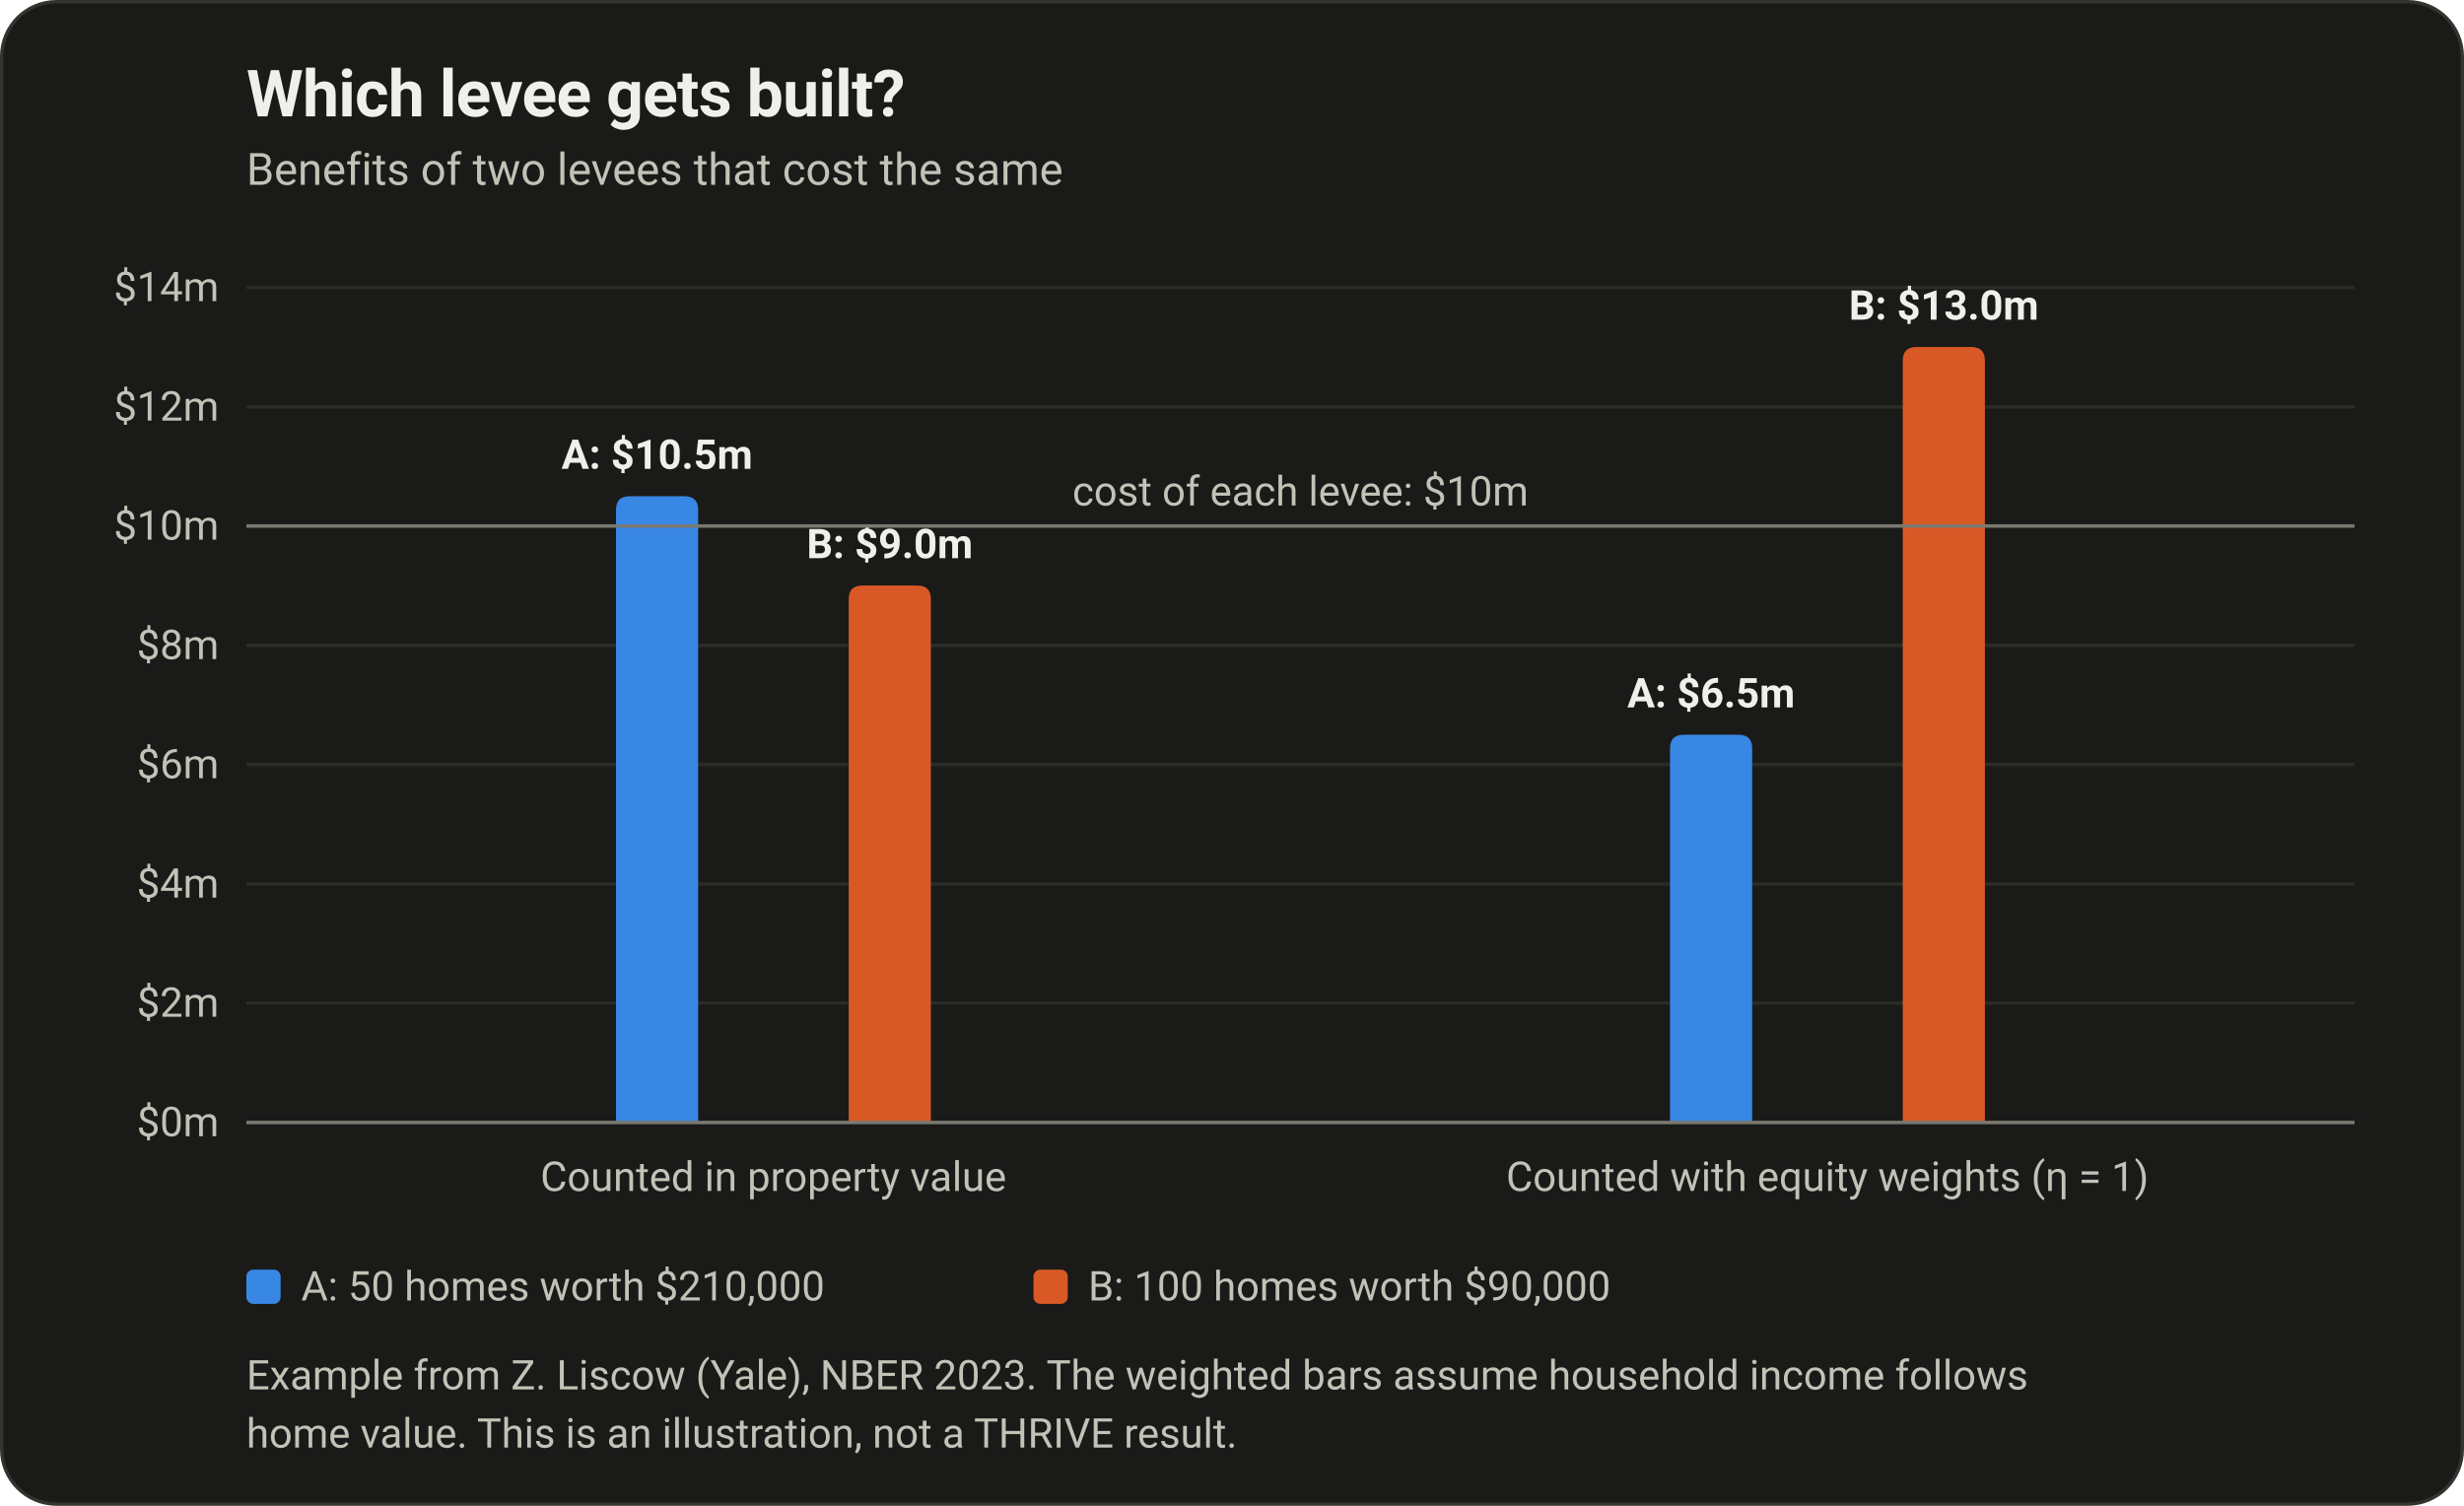
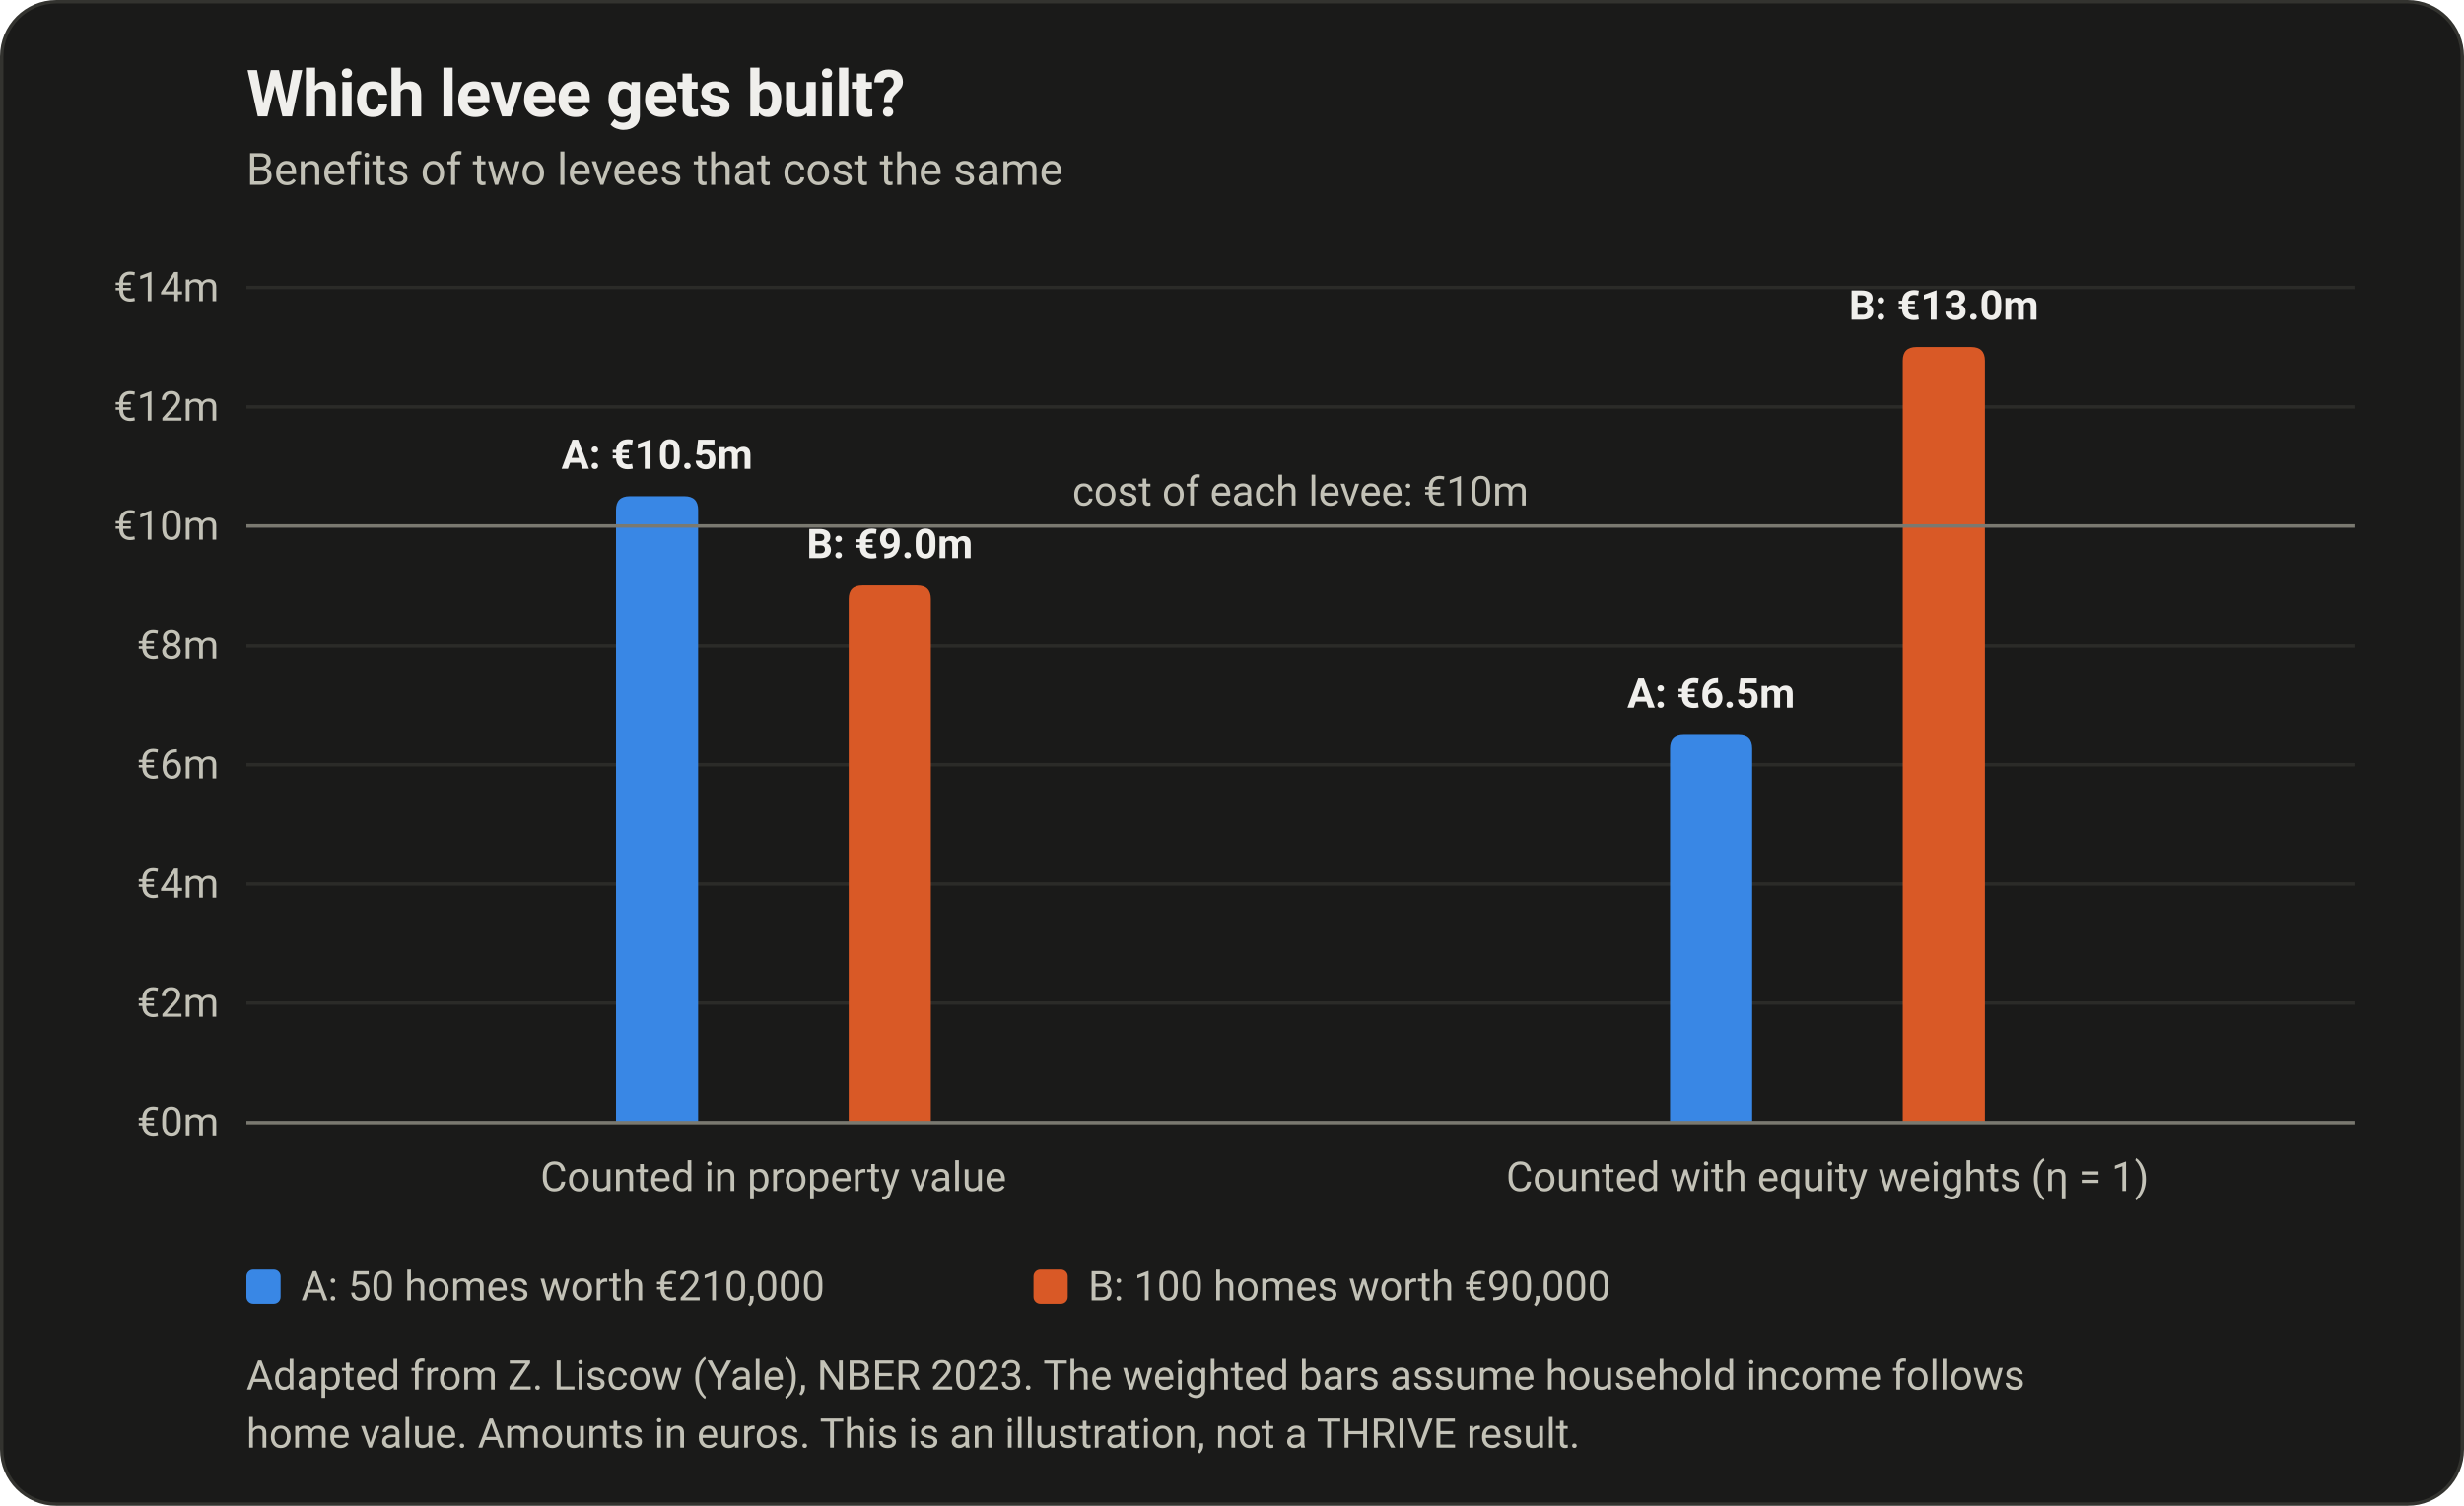
<svg xmlns="http://www.w3.org/2000/svg" viewBox="0 0 720 440" role="img" aria-labelledby="ti de">
  <style>.t{font:650 19px system-ui,-apple-system,Segoe UI,Roboto,sans-serif;fill:#f0efec;letter-spacing:-0.2px}.s{font:13px system-ui,-apple-system,Segoe UI,Roboto,sans-serif;fill:#c3c2b7}.a{font:12px system-ui,-apple-system,Segoe UI,Roboto,sans-serif;fill:#c3c2b7}.v{font:600 12px system-ui,-apple-system,Segoe UI,Roboto,sans-serif;fill:#f0efec}.g{stroke:#2b2b28;stroke-width:1}.k{stroke:#7a7970;stroke-width:1}.c1{fill:#3987e5}.c2{fill:#d95926}.l1{stroke:#3987e5;stroke-width:2.5;fill:none;stroke-linejoin:round;stroke-linecap:round}.l2{stroke:#d95926;stroke-width:2.5;fill:none;stroke-linejoin:round;stroke-linecap:round}.ring{stroke:#1a1a19;stroke-width:2}</style>
  <rect x="0.5" y="0.5" width="719" height="439" rx="16" fill="#1a1a19" stroke="#33332f" />
  <text class="t" x="72" y="34">Which levee gets built?</text>
  <text class="s" x="72" y="54">Benefits of two levees that cost the same</text>
  <line class="g" x1="72" x2="688" y1="328.0" y2="328.0" />
-   <text class="a" x="64" y="332.0" text-anchor="end">$0m</text>
+   <text class="a" x="64" y="332.0" text-anchor="end">€0m</text>
  <line class="g" x1="72" x2="688" y1="293.1" y2="293.1" />
-   <text class="a" x="64" y="297.1" text-anchor="end">$2m</text>
+   <text class="a" x="64" y="297.1" text-anchor="end">€2m</text>
  <line class="g" x1="72" x2="688" y1="258.3" y2="258.3" />
-   <text class="a" x="64" y="262.3" text-anchor="end">$4m</text>
+   <text class="a" x="64" y="262.3" text-anchor="end">€4m</text>
  <line class="g" x1="72" x2="688" y1="223.4" y2="223.4" />
-   <text class="a" x="64" y="227.4" text-anchor="end">$6m</text>
+   <text class="a" x="64" y="227.4" text-anchor="end">€6m</text>
  <line class="g" x1="72" x2="688" y1="188.6" y2="188.6" />
-   <text class="a" x="64" y="192.6" text-anchor="end">$8m</text>
+   <text class="a" x="64" y="192.6" text-anchor="end">€8m</text>
  <line class="g" x1="72" x2="688" y1="153.7" y2="153.7" />
-   <text class="a" x="64" y="157.7" text-anchor="end">$10m</text>
+   <text class="a" x="64" y="157.7" text-anchor="end">€10m</text>
  <line class="g" x1="72" x2="688" y1="118.9" y2="118.9" />
-   <text class="a" x="64" y="122.9" text-anchor="end">$12m</text>
+   <text class="a" x="64" y="122.9" text-anchor="end">€12m</text>
  <line class="g" x1="72" x2="688" y1="84.0" y2="84.0" />
-   <text class="a" x="64" y="88.0" text-anchor="end">$14m</text>
+   <text class="a" x="64" y="88.0" text-anchor="end">€14m</text>
  <path class="c1" d="M180.0,328.0 V149.0 Q180.0,145.0 184.0,145.0 H200.0 Q204.0,145.0 204.0,149.0 V328.0 Z" />
-   <text class="v" x="192.0" y="137.0" text-anchor="middle">A: $10.5m</text>
+   <text class="v" x="192.0" y="137.0" text-anchor="middle">A: €10.5m</text>
  <path class="c2" d="M248.0,328.0 V175.1 Q248.0,171.1 252.0,171.1 H268.0 Q272.0,171.1 272.0,175.1 V328.0 Z" />
-   <text class="v" x="260.0" y="163.1" text-anchor="middle">B: $9.0m</text>
+   <text class="v" x="260.0" y="163.1" text-anchor="middle">B: €9.0m</text>
  <text class="a" x="226.0" y="348.0" text-anchor="middle">Counted in property value</text>
  <path class="c1" d="M488.0,328.0 V218.7 Q488.0,214.7 492.0,214.7 H508.0 Q512.0,214.7 512.0,218.7 V328.0 Z" />
-   <text class="v" x="500.0" y="206.7" text-anchor="middle">A: $6.5m</text>
+   <text class="v" x="500.0" y="206.7" text-anchor="middle">A: €6.5m</text>
  <path class="c2" d="M556.0,328.0 V105.4 Q556.0,101.4 560.0,101.4 H576.0 Q580.0,101.4 580.0,105.4 V328.0 Z" />
-   <text class="v" x="568.0" y="93.4" text-anchor="middle">B: $13.0m</text>
+   <text class="v" x="568.0" y="93.4" text-anchor="middle">B: €13.0m</text>
  <text class="a" x="534.0" y="348.0" text-anchor="middle">Counted with equity weights (η = 1)</text>
  <line class="k" x1="72" x2="688" y1="153.7" y2="153.7" />
-   <text class="a" x="380.0" y="147.7" text-anchor="middle">cost of each levee: $10m</text>
+   <text class="a" x="380.0" y="147.7" text-anchor="middle">cost of each levee: €10m</text>
  <line class="k" x1="72" x2="688" y1="328" y2="328" />
  <rect class="c1" x="72" y="371" width="10" height="10" rx="2" />
-   <text class="a" x="88" y="380">A: 50 homes worth $210,000</text>
+   <text class="a" x="88" y="380">A: 50 homes worth €210,000</text>
  <rect class="c2" x="302" y="371" width="10" height="10" rx="2" />
-   <text class="a" x="318" y="380">B: 100 homes worth $90,000</text>
-   <text class="a" x="72" y="406">Example from Z. Liscow (Yale), NBER 2023. The weighted bars assume household income follows</text>
-   <text class="a" x="72" y="423">home value. This is an illustration, not a THRIVE result.</text>
+   <text class="a" x="318" y="380">B: 100 homes worth €90,000</text>
+   <text class="a" x="72" y="406">Adapted from Z. Liscow (Yale), NBER 2023. The weighted bars assume household income follows</text>
+   <text class="a" x="72" y="423">home value. Amounts in euros. This is an illustration, not a THRIVE result.</text>
</svg>
